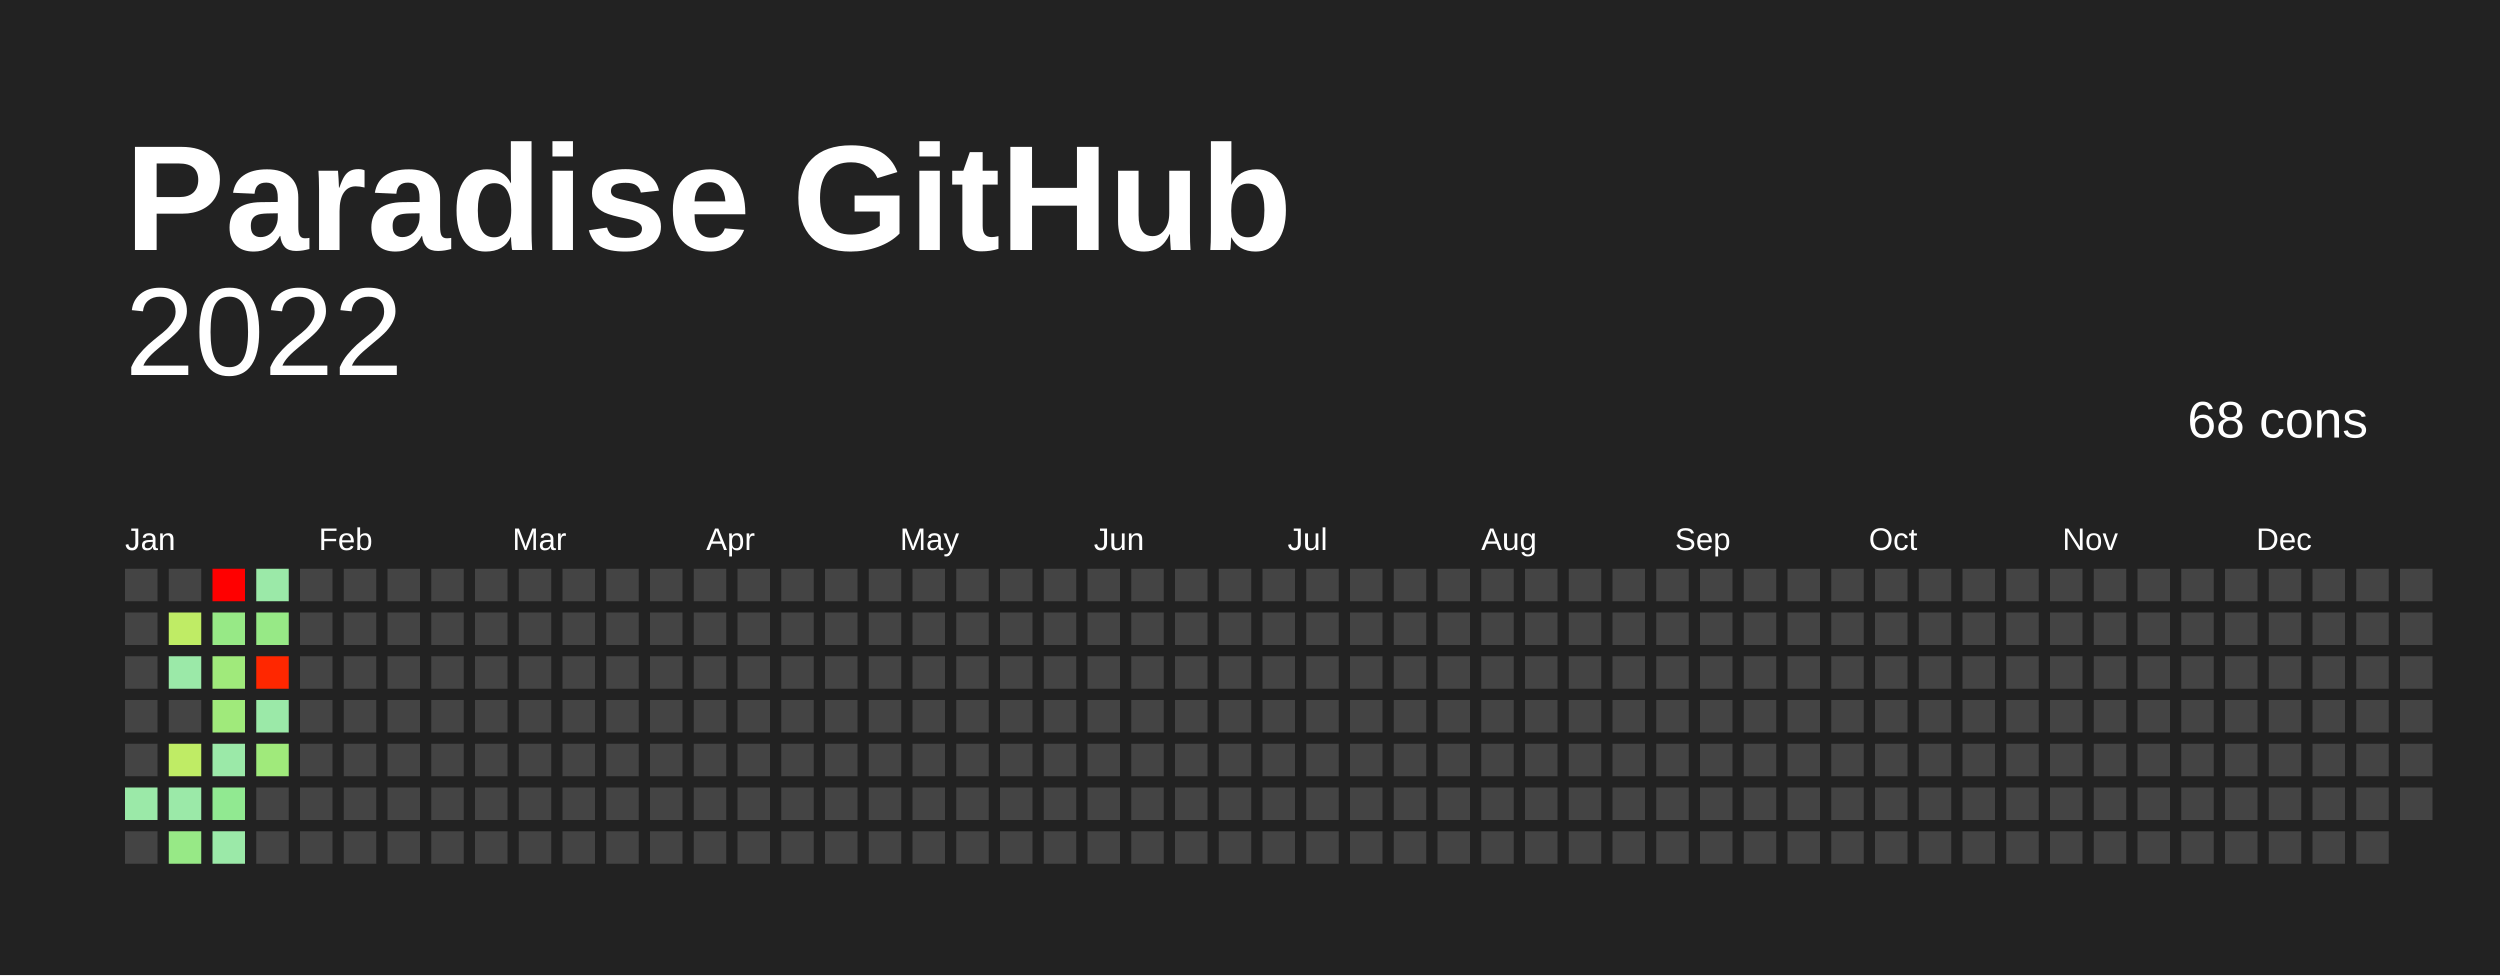
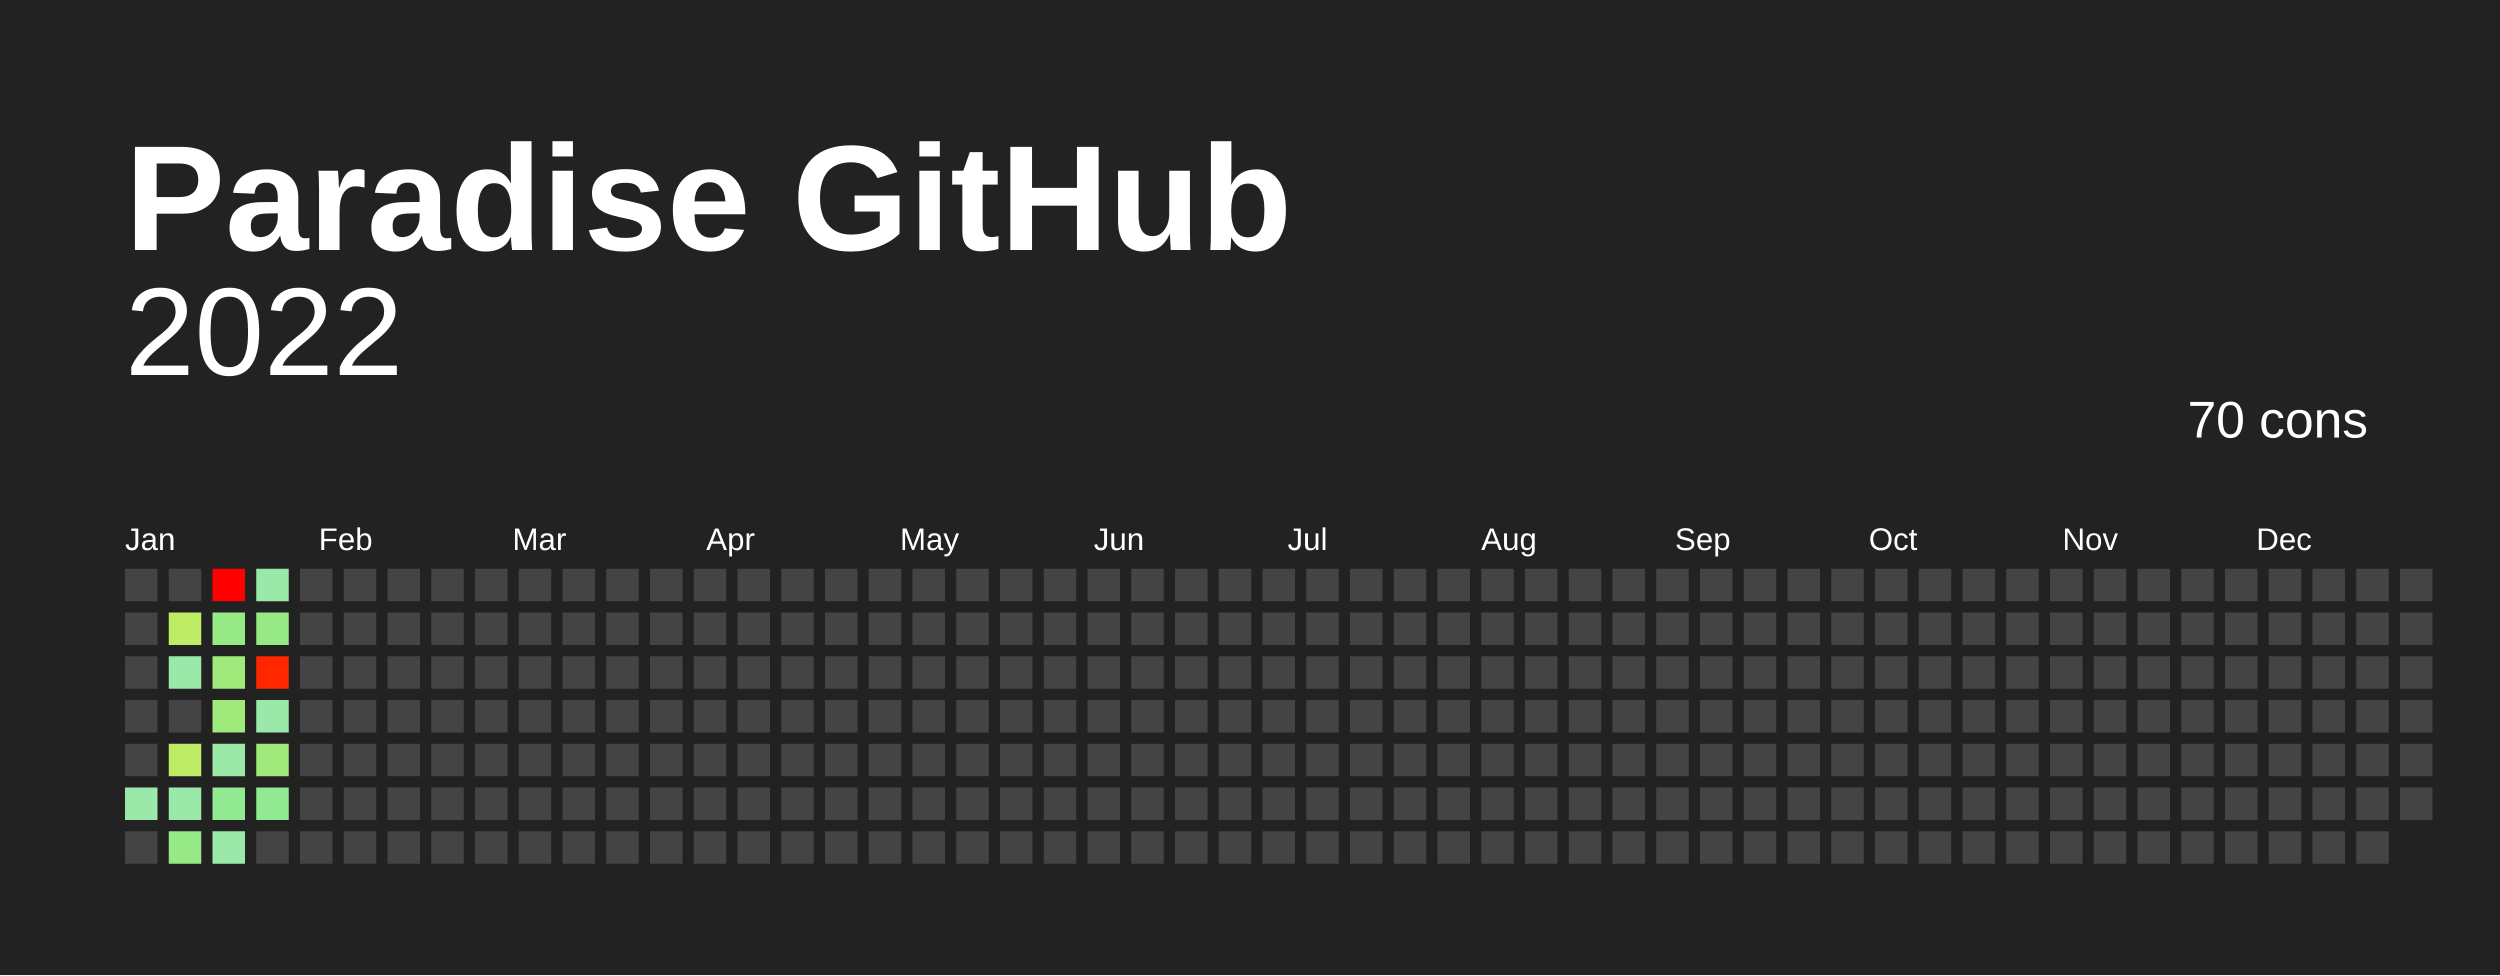
<svg xmlns="http://www.w3.org/2000/svg" baseProfile="full" height="78mm" version="1.1" viewBox="0,0,200,78" width="200mm">
  <defs />
  <rect fill="#222222" height="78" width="200" x="0" y="0" />
  <text fill="#FFFFFF" style="font-size:12px; font-family:Arial; font-weight:bold;" x="10" y="20">Paradise GitHub</text>
  <text alignment-baseline="hanging" fill="#FFFFFF" style="font-size:10.0px; font-family:Arial;" x="10" y="30">2022</text>
-   <text alignment-baseline="hanging" fill="#FFFFFF" style="font-size:4.125px; font-family:Arial;" x="175" y="35">68 cons</text>
+   <text alignment-baseline="hanging" fill="#FFFFFF" style="font-size:4.125px; font-family:Arial;" x="175" y="35">70 cons</text>
  <text fill="#FFFFFF" style="font-size:2.5px; font-family:Arial" x="10.0" y="44">Jan</text>
  <text fill="#FFFFFF" style="font-size:2.5px; font-family:Arial" x="25.5" y="44">Feb</text>
  <text fill="#FFFFFF" style="font-size:2.5px; font-family:Arial" x="41.0" y="44">Mar</text>
  <text fill="#FFFFFF" style="font-size:2.5px; font-family:Arial" x="56.5" y="44">Apr</text>
  <text fill="#FFFFFF" style="font-size:2.5px; font-family:Arial" x="72.0" y="44">May</text>
  <text fill="#FFFFFF" style="font-size:2.5px; font-family:Arial" x="87.5" y="44">Jun</text>
  <text fill="#FFFFFF" style="font-size:2.5px; font-family:Arial" x="103.0" y="44">Jul</text>
  <text fill="#FFFFFF" style="font-size:2.5px; font-family:Arial" x="118.5" y="44">Aug</text>
  <text fill="#FFFFFF" style="font-size:2.5px; font-family:Arial" x="134.0" y="44">Sep</text>
  <text fill="#FFFFFF" style="font-size:2.5px; font-family:Arial" x="149.5" y="44">Oct</text>
  <text fill="#FFFFFF" style="font-size:2.5px; font-family:Arial" x="165.0" y="44">Nov</text>
  <text fill="#FFFFFF" style="font-size:2.5px; font-family:Arial" x="180.5" y="44">Dec</text>
  <rect fill="#444444" height="2.6" width="2.6" x="10.0" y="45.5" />
  <rect fill="#444444" height="2.6" width="2.6" x="10.0" y="49.0" />
  <rect fill="#444444" height="2.6" width="2.6" x="10.0" y="52.5" />
  <rect fill="#444444" height="2.6" width="2.6" x="10.0" y="56.0" />
  <rect fill="#444444" height="2.6" width="2.6" x="10.0" y="59.5" />
  <rect fill="#9be9a8" height="2.6" width="2.6" x="10.0" y="63.0" />
  <rect fill="#444444" height="2.6" width="2.6" x="10.0" y="66.5" />
  <rect fill="#444444" height="2.6" width="2.6" x="13.5" y="45.5" />
  <rect fill="#bfec65" height="2.6" width="2.6" x="13.5" y="49.0" />
  <rect fill="#9be9a8" height="2.6" width="2.6" x="13.5" y="52.5" />
  <rect fill="#444444" height="2.6" width="2.6" x="13.5" y="56.0" />
  <rect fill="#bfec65" height="2.6" width="2.6" x="13.5" y="59.5" />
  <rect fill="#9be9a8" height="2.6" width="2.6" x="13.5" y="63.0" />
  <rect fill="#97e986" height="2.6" width="2.6" x="13.5" y="66.5" />
  <rect fill="red" height="2.6" width="2.6" x="17.0" y="45.5" />
  <rect fill="#97e986" height="2.6" width="2.6" x="17.0" y="49.0" />
  <rect fill="#a0ea7b" height="2.6" width="2.6" x="17.0" y="52.5" />
  <rect fill="#a0ea7b" height="2.6" width="2.6" x="17.0" y="56.0" />
  <rect fill="#9be9a8" height="2.6" width="2.6" x="17.0" y="59.5" />
  <rect fill="#91e991" height="2.6" width="2.6" x="17.0" y="63.0" />
  <rect fill="#9be9a8" height="2.6" width="2.6" x="17.0" y="66.5" />
  <rect fill="#9be9a8" height="2.6" width="2.6" x="20.5" y="45.5" />
  <rect fill="#97e986" height="2.6" width="2.6" x="20.5" y="49.0" />
  <rect fill="#ff2700" height="2.6" width="2.6" x="20.5" y="52.5" />
  <rect fill="#9be9a8" height="2.6" width="2.6" x="20.5" y="56.0" />
  <rect fill="#a0ea7b" height="2.6" width="2.6" x="20.5" y="59.5" />
-   <rect fill="#444444" height="2.6" width="2.6" x="20.5" y="63.0" />
+   <rect fill="#91e991" height="2.6" width="2.6" x="20.5" y="63.0" />
  <rect fill="#444444" height="2.6" width="2.6" x="20.5" y="66.5" />
  <rect fill="#444444" height="2.6" width="2.6" x="24.0" y="45.5" />
  <rect fill="#444444" height="2.6" width="2.6" x="24.0" y="49.0" />
  <rect fill="#444444" height="2.6" width="2.6" x="24.0" y="52.5" />
  <rect fill="#444444" height="2.6" width="2.6" x="24.0" y="56.0" />
  <rect fill="#444444" height="2.6" width="2.6" x="24.0" y="59.5" />
  <rect fill="#444444" height="2.6" width="2.6" x="24.0" y="63.0" />
  <rect fill="#444444" height="2.6" width="2.6" x="24.0" y="66.5" />
  <rect fill="#444444" height="2.6" width="2.6" x="27.5" y="45.5" />
  <rect fill="#444444" height="2.6" width="2.6" x="27.5" y="49.0" />
  <rect fill="#444444" height="2.6" width="2.6" x="27.5" y="52.5" />
  <rect fill="#444444" height="2.6" width="2.6" x="27.5" y="56.0" />
  <rect fill="#444444" height="2.6" width="2.6" x="27.5" y="59.5" />
  <rect fill="#444444" height="2.6" width="2.6" x="27.5" y="63.0" />
  <rect fill="#444444" height="2.6" width="2.6" x="27.5" y="66.5" />
  <rect fill="#444444" height="2.6" width="2.6" x="31.0" y="45.5" />
  <rect fill="#444444" height="2.6" width="2.6" x="31.0" y="49.0" />
  <rect fill="#444444" height="2.6" width="2.6" x="31.0" y="52.5" />
  <rect fill="#444444" height="2.6" width="2.6" x="31.0" y="56.0" />
  <rect fill="#444444" height="2.6" width="2.6" x="31.0" y="59.5" />
  <rect fill="#444444" height="2.6" width="2.6" x="31.0" y="63.0" />
  <rect fill="#444444" height="2.6" width="2.6" x="31.0" y="66.5" />
  <rect fill="#444444" height="2.6" width="2.6" x="34.5" y="45.5" />
  <rect fill="#444444" height="2.6" width="2.6" x="34.5" y="49.0" />
  <rect fill="#444444" height="2.6" width="2.6" x="34.5" y="52.5" />
  <rect fill="#444444" height="2.6" width="2.6" x="34.5" y="56.0" />
  <rect fill="#444444" height="2.6" width="2.6" x="34.5" y="59.5" />
  <rect fill="#444444" height="2.6" width="2.6" x="34.5" y="63.0" />
  <rect fill="#444444" height="2.6" width="2.6" x="34.5" y="66.5" />
  <rect fill="#444444" height="2.6" width="2.6" x="38.0" y="45.5" />
  <rect fill="#444444" height="2.6" width="2.6" x="38.0" y="49.0" />
  <rect fill="#444444" height="2.6" width="2.6" x="38.0" y="52.5" />
  <rect fill="#444444" height="2.6" width="2.6" x="38.0" y="56.0" />
  <rect fill="#444444" height="2.6" width="2.6" x="38.0" y="59.5" />
  <rect fill="#444444" height="2.6" width="2.6" x="38.0" y="63.0" />
  <rect fill="#444444" height="2.6" width="2.6" x="38.0" y="66.5" />
  <rect fill="#444444" height="2.6" width="2.6" x="41.5" y="45.5" />
  <rect fill="#444444" height="2.6" width="2.6" x="41.5" y="49.0" />
  <rect fill="#444444" height="2.6" width="2.6" x="41.5" y="52.5" />
  <rect fill="#444444" height="2.6" width="2.6" x="41.5" y="56.0" />
  <rect fill="#444444" height="2.6" width="2.6" x="41.5" y="59.5" />
  <rect fill="#444444" height="2.6" width="2.6" x="41.5" y="63.0" />
  <rect fill="#444444" height="2.6" width="2.6" x="41.5" y="66.5" />
  <rect fill="#444444" height="2.6" width="2.6" x="45.0" y="45.5" />
  <rect fill="#444444" height="2.6" width="2.6" x="45.0" y="49.0" />
  <rect fill="#444444" height="2.6" width="2.6" x="45.0" y="52.5" />
  <rect fill="#444444" height="2.6" width="2.6" x="45.0" y="56.0" />
  <rect fill="#444444" height="2.6" width="2.6" x="45.0" y="59.5" />
  <rect fill="#444444" height="2.6" width="2.6" x="45.0" y="63.0" />
  <rect fill="#444444" height="2.6" width="2.6" x="45.0" y="66.5" />
  <rect fill="#444444" height="2.6" width="2.6" x="48.5" y="45.5" />
  <rect fill="#444444" height="2.6" width="2.6" x="48.5" y="49.0" />
  <rect fill="#444444" height="2.6" width="2.6" x="48.5" y="52.5" />
  <rect fill="#444444" height="2.6" width="2.6" x="48.5" y="56.0" />
  <rect fill="#444444" height="2.6" width="2.6" x="48.5" y="59.5" />
  <rect fill="#444444" height="2.6" width="2.6" x="48.5" y="63.0" />
  <rect fill="#444444" height="2.6" width="2.6" x="48.5" y="66.5" />
  <rect fill="#444444" height="2.6" width="2.6" x="52.0" y="45.5" />
  <rect fill="#444444" height="2.6" width="2.6" x="52.0" y="49.0" />
  <rect fill="#444444" height="2.6" width="2.6" x="52.0" y="52.5" />
  <rect fill="#444444" height="2.6" width="2.6" x="52.0" y="56.0" />
  <rect fill="#444444" height="2.6" width="2.6" x="52.0" y="59.5" />
  <rect fill="#444444" height="2.6" width="2.6" x="52.0" y="63.0" />
  <rect fill="#444444" height="2.6" width="2.6" x="52.0" y="66.5" />
  <rect fill="#444444" height="2.6" width="2.6" x="55.5" y="45.5" />
  <rect fill="#444444" height="2.6" width="2.6" x="55.5" y="49.0" />
  <rect fill="#444444" height="2.6" width="2.6" x="55.5" y="52.5" />
  <rect fill="#444444" height="2.6" width="2.6" x="55.5" y="56.0" />
  <rect fill="#444444" height="2.6" width="2.6" x="55.5" y="59.5" />
  <rect fill="#444444" height="2.6" width="2.6" x="55.5" y="63.0" />
  <rect fill="#444444" height="2.6" width="2.6" x="55.5" y="66.5" />
  <rect fill="#444444" height="2.6" width="2.6" x="59.0" y="45.5" />
  <rect fill="#444444" height="2.6" width="2.6" x="59.0" y="49.0" />
  <rect fill="#444444" height="2.6" width="2.6" x="59.0" y="52.5" />
  <rect fill="#444444" height="2.6" width="2.6" x="59.0" y="56.0" />
  <rect fill="#444444" height="2.6" width="2.6" x="59.0" y="59.5" />
  <rect fill="#444444" height="2.6" width="2.6" x="59.0" y="63.0" />
  <rect fill="#444444" height="2.6" width="2.6" x="59.0" y="66.5" />
  <rect fill="#444444" height="2.6" width="2.6" x="62.5" y="45.5" />
  <rect fill="#444444" height="2.6" width="2.6" x="62.5" y="49.0" />
  <rect fill="#444444" height="2.6" width="2.6" x="62.5" y="52.5" />
  <rect fill="#444444" height="2.6" width="2.6" x="62.5" y="56.0" />
  <rect fill="#444444" height="2.6" width="2.6" x="62.5" y="59.5" />
  <rect fill="#444444" height="2.6" width="2.6" x="62.5" y="63.0" />
  <rect fill="#444444" height="2.6" width="2.6" x="62.5" y="66.5" />
  <rect fill="#444444" height="2.6" width="2.6" x="66.0" y="45.5" />
  <rect fill="#444444" height="2.6" width="2.6" x="66.0" y="49.0" />
  <rect fill="#444444" height="2.6" width="2.6" x="66.0" y="52.5" />
  <rect fill="#444444" height="2.6" width="2.6" x="66.0" y="56.0" />
  <rect fill="#444444" height="2.6" width="2.6" x="66.0" y="59.5" />
  <rect fill="#444444" height="2.6" width="2.6" x="66.0" y="63.0" />
  <rect fill="#444444" height="2.6" width="2.6" x="66.0" y="66.5" />
  <rect fill="#444444" height="2.6" width="2.6" x="69.5" y="45.5" />
  <rect fill="#444444" height="2.6" width="2.6" x="69.5" y="49.0" />
  <rect fill="#444444" height="2.6" width="2.6" x="69.5" y="52.5" />
  <rect fill="#444444" height="2.6" width="2.6" x="69.5" y="56.0" />
  <rect fill="#444444" height="2.6" width="2.6" x="69.5" y="59.5" />
  <rect fill="#444444" height="2.6" width="2.6" x="69.5" y="63.0" />
  <rect fill="#444444" height="2.6" width="2.6" x="69.5" y="66.5" />
  <rect fill="#444444" height="2.6" width="2.6" x="73.0" y="45.5" />
  <rect fill="#444444" height="2.6" width="2.6" x="73.0" y="49.0" />
  <rect fill="#444444" height="2.6" width="2.6" x="73.0" y="52.5" />
  <rect fill="#444444" height="2.6" width="2.6" x="73.0" y="56.0" />
  <rect fill="#444444" height="2.6" width="2.6" x="73.0" y="59.5" />
  <rect fill="#444444" height="2.6" width="2.6" x="73.0" y="63.0" />
  <rect fill="#444444" height="2.6" width="2.6" x="73.0" y="66.5" />
  <rect fill="#444444" height="2.6" width="2.6" x="76.5" y="45.5" />
  <rect fill="#444444" height="2.6" width="2.6" x="76.5" y="49.0" />
  <rect fill="#444444" height="2.6" width="2.6" x="76.5" y="52.5" />
  <rect fill="#444444" height="2.6" width="2.6" x="76.5" y="56.0" />
  <rect fill="#444444" height="2.6" width="2.6" x="76.5" y="59.5" />
  <rect fill="#444444" height="2.6" width="2.6" x="76.5" y="63.0" />
  <rect fill="#444444" height="2.6" width="2.6" x="76.5" y="66.5" />
  <rect fill="#444444" height="2.6" width="2.6" x="80.0" y="45.5" />
  <rect fill="#444444" height="2.6" width="2.6" x="80.0" y="49.0" />
  <rect fill="#444444" height="2.6" width="2.6" x="80.0" y="52.5" />
  <rect fill="#444444" height="2.6" width="2.6" x="80.0" y="56.0" />
  <rect fill="#444444" height="2.6" width="2.6" x="80.0" y="59.5" />
  <rect fill="#444444" height="2.6" width="2.6" x="80.0" y="63.0" />
  <rect fill="#444444" height="2.6" width="2.6" x="80.0" y="66.5" />
  <rect fill="#444444" height="2.6" width="2.6" x="83.5" y="45.5" />
  <rect fill="#444444" height="2.6" width="2.6" x="83.5" y="49.0" />
  <rect fill="#444444" height="2.6" width="2.6" x="83.5" y="52.5" />
  <rect fill="#444444" height="2.6" width="2.6" x="83.5" y="56.0" />
  <rect fill="#444444" height="2.6" width="2.6" x="83.5" y="59.5" />
  <rect fill="#444444" height="2.6" width="2.6" x="83.5" y="63.0" />
  <rect fill="#444444" height="2.6" width="2.6" x="83.5" y="66.5" />
  <rect fill="#444444" height="2.6" width="2.6" x="87.0" y="45.5" />
  <rect fill="#444444" height="2.6" width="2.6" x="87.0" y="49.0" />
  <rect fill="#444444" height="2.6" width="2.6" x="87.0" y="52.5" />
  <rect fill="#444444" height="2.6" width="2.6" x="87.0" y="56.0" />
  <rect fill="#444444" height="2.6" width="2.6" x="87.0" y="59.5" />
  <rect fill="#444444" height="2.6" width="2.6" x="87.0" y="63.0" />
  <rect fill="#444444" height="2.6" width="2.6" x="87.0" y="66.5" />
  <rect fill="#444444" height="2.6" width="2.6" x="90.5" y="45.5" />
  <rect fill="#444444" height="2.6" width="2.6" x="90.5" y="49.0" />
  <rect fill="#444444" height="2.6" width="2.6" x="90.5" y="52.5" />
  <rect fill="#444444" height="2.6" width="2.6" x="90.5" y="56.0" />
  <rect fill="#444444" height="2.6" width="2.6" x="90.5" y="59.5" />
  <rect fill="#444444" height="2.6" width="2.6" x="90.5" y="63.0" />
  <rect fill="#444444" height="2.6" width="2.6" x="90.5" y="66.5" />
  <rect fill="#444444" height="2.6" width="2.6" x="94.0" y="45.5" />
  <rect fill="#444444" height="2.6" width="2.6" x="94.0" y="49.0" />
  <rect fill="#444444" height="2.6" width="2.6" x="94.0" y="52.5" />
  <rect fill="#444444" height="2.6" width="2.6" x="94.0" y="56.0" />
  <rect fill="#444444" height="2.6" width="2.6" x="94.0" y="59.5" />
  <rect fill="#444444" height="2.6" width="2.6" x="94.0" y="63.0" />
  <rect fill="#444444" height="2.6" width="2.6" x="94.0" y="66.5" />
  <rect fill="#444444" height="2.6" width="2.6" x="97.5" y="45.5" />
  <rect fill="#444444" height="2.6" width="2.6" x="97.5" y="49.0" />
  <rect fill="#444444" height="2.6" width="2.6" x="97.5" y="52.5" />
  <rect fill="#444444" height="2.6" width="2.6" x="97.5" y="56.0" />
  <rect fill="#444444" height="2.6" width="2.6" x="97.5" y="59.5" />
  <rect fill="#444444" height="2.6" width="2.6" x="97.5" y="63.0" />
  <rect fill="#444444" height="2.6" width="2.6" x="97.5" y="66.5" />
  <rect fill="#444444" height="2.6" width="2.6" x="101.0" y="45.5" />
  <rect fill="#444444" height="2.6" width="2.6" x="101.0" y="49.0" />
  <rect fill="#444444" height="2.6" width="2.6" x="101.0" y="52.5" />
  <rect fill="#444444" height="2.6" width="2.6" x="101.0" y="56.0" />
  <rect fill="#444444" height="2.6" width="2.6" x="101.0" y="59.5" />
  <rect fill="#444444" height="2.6" width="2.6" x="101.0" y="63.0" />
  <rect fill="#444444" height="2.6" width="2.6" x="101.0" y="66.5" />
  <rect fill="#444444" height="2.6" width="2.6" x="104.5" y="45.5" />
  <rect fill="#444444" height="2.6" width="2.6" x="104.5" y="49.0" />
  <rect fill="#444444" height="2.6" width="2.6" x="104.5" y="52.5" />
  <rect fill="#444444" height="2.6" width="2.6" x="104.5" y="56.0" />
  <rect fill="#444444" height="2.6" width="2.6" x="104.5" y="59.5" />
  <rect fill="#444444" height="2.6" width="2.6" x="104.5" y="63.0" />
  <rect fill="#444444" height="2.6" width="2.6" x="104.5" y="66.5" />
  <rect fill="#444444" height="2.6" width="2.6" x="108.0" y="45.5" />
  <rect fill="#444444" height="2.6" width="2.6" x="108.0" y="49.0" />
  <rect fill="#444444" height="2.6" width="2.6" x="108.0" y="52.5" />
  <rect fill="#444444" height="2.6" width="2.6" x="108.0" y="56.0" />
  <rect fill="#444444" height="2.6" width="2.6" x="108.0" y="59.5" />
  <rect fill="#444444" height="2.6" width="2.6" x="108.0" y="63.0" />
  <rect fill="#444444" height="2.6" width="2.6" x="108.0" y="66.5" />
  <rect fill="#444444" height="2.6" width="2.6" x="111.5" y="45.5" />
  <rect fill="#444444" height="2.6" width="2.6" x="111.5" y="49.0" />
  <rect fill="#444444" height="2.6" width="2.6" x="111.5" y="52.5" />
  <rect fill="#444444" height="2.6" width="2.6" x="111.5" y="56.0" />
  <rect fill="#444444" height="2.6" width="2.6" x="111.5" y="59.5" />
  <rect fill="#444444" height="2.6" width="2.6" x="111.5" y="63.0" />
  <rect fill="#444444" height="2.6" width="2.6" x="111.5" y="66.5" />
  <rect fill="#444444" height="2.6" width="2.6" x="115.0" y="45.5" />
  <rect fill="#444444" height="2.6" width="2.6" x="115.0" y="49.0" />
  <rect fill="#444444" height="2.6" width="2.6" x="115.0" y="52.5" />
  <rect fill="#444444" height="2.6" width="2.6" x="115.0" y="56.0" />
  <rect fill="#444444" height="2.6" width="2.6" x="115.0" y="59.5" />
  <rect fill="#444444" height="2.6" width="2.6" x="115.0" y="63.0" />
  <rect fill="#444444" height="2.6" width="2.6" x="115.0" y="66.5" />
  <rect fill="#444444" height="2.6" width="2.6" x="118.5" y="45.5" />
  <rect fill="#444444" height="2.6" width="2.6" x="118.5" y="49.0" />
  <rect fill="#444444" height="2.6" width="2.6" x="118.5" y="52.5" />
  <rect fill="#444444" height="2.6" width="2.6" x="118.5" y="56.0" />
  <rect fill="#444444" height="2.6" width="2.6" x="118.5" y="59.5" />
  <rect fill="#444444" height="2.6" width="2.6" x="118.5" y="63.0" />
  <rect fill="#444444" height="2.6" width="2.6" x="118.5" y="66.5" />
  <rect fill="#444444" height="2.6" width="2.6" x="122.0" y="45.5" />
  <rect fill="#444444" height="2.6" width="2.6" x="122.0" y="49.0" />
  <rect fill="#444444" height="2.6" width="2.6" x="122.0" y="52.5" />
  <rect fill="#444444" height="2.6" width="2.6" x="122.0" y="56.0" />
  <rect fill="#444444" height="2.6" width="2.6" x="122.0" y="59.5" />
  <rect fill="#444444" height="2.6" width="2.6" x="122.0" y="63.0" />
  <rect fill="#444444" height="2.6" width="2.6" x="122.0" y="66.5" />
  <rect fill="#444444" height="2.6" width="2.6" x="125.5" y="45.5" />
  <rect fill="#444444" height="2.6" width="2.6" x="125.5" y="49.0" />
  <rect fill="#444444" height="2.6" width="2.6" x="125.5" y="52.5" />
  <rect fill="#444444" height="2.6" width="2.6" x="125.5" y="56.0" />
  <rect fill="#444444" height="2.6" width="2.6" x="125.5" y="59.5" />
  <rect fill="#444444" height="2.6" width="2.6" x="125.5" y="63.0" />
  <rect fill="#444444" height="2.6" width="2.6" x="125.5" y="66.5" />
  <rect fill="#444444" height="2.6" width="2.6" x="129.0" y="45.5" />
  <rect fill="#444444" height="2.6" width="2.6" x="129.0" y="49.0" />
  <rect fill="#444444" height="2.6" width="2.6" x="129.0" y="52.5" />
  <rect fill="#444444" height="2.6" width="2.6" x="129.0" y="56.0" />
  <rect fill="#444444" height="2.6" width="2.6" x="129.0" y="59.5" />
  <rect fill="#444444" height="2.6" width="2.6" x="129.0" y="63.0" />
  <rect fill="#444444" height="2.6" width="2.6" x="129.0" y="66.5" />
  <rect fill="#444444" height="2.6" width="2.6" x="132.5" y="45.5" />
  <rect fill="#444444" height="2.6" width="2.6" x="132.5" y="49.0" />
  <rect fill="#444444" height="2.6" width="2.6" x="132.5" y="52.5" />
  <rect fill="#444444" height="2.6" width="2.6" x="132.5" y="56.0" />
  <rect fill="#444444" height="2.6" width="2.6" x="132.5" y="59.5" />
  <rect fill="#444444" height="2.6" width="2.6" x="132.5" y="63.0" />
  <rect fill="#444444" height="2.6" width="2.6" x="132.5" y="66.5" />
  <rect fill="#444444" height="2.6" width="2.6" x="136.0" y="45.5" />
  <rect fill="#444444" height="2.6" width="2.6" x="136.0" y="49.0" />
  <rect fill="#444444" height="2.6" width="2.6" x="136.0" y="52.5" />
  <rect fill="#444444" height="2.6" width="2.6" x="136.0" y="56.0" />
  <rect fill="#444444" height="2.6" width="2.6" x="136.0" y="59.5" />
  <rect fill="#444444" height="2.6" width="2.6" x="136.0" y="63.0" />
  <rect fill="#444444" height="2.6" width="2.6" x="136.0" y="66.5" />
  <rect fill="#444444" height="2.6" width="2.6" x="139.5" y="45.5" />
  <rect fill="#444444" height="2.6" width="2.6" x="139.5" y="49.0" />
  <rect fill="#444444" height="2.6" width="2.6" x="139.5" y="52.5" />
  <rect fill="#444444" height="2.6" width="2.6" x="139.5" y="56.0" />
  <rect fill="#444444" height="2.6" width="2.6" x="139.5" y="59.5" />
  <rect fill="#444444" height="2.6" width="2.6" x="139.5" y="63.0" />
  <rect fill="#444444" height="2.6" width="2.6" x="139.5" y="66.5" />
  <rect fill="#444444" height="2.6" width="2.6" x="143.0" y="45.5" />
  <rect fill="#444444" height="2.6" width="2.6" x="143.0" y="49.0" />
  <rect fill="#444444" height="2.6" width="2.6" x="143.0" y="52.5" />
  <rect fill="#444444" height="2.6" width="2.6" x="143.0" y="56.0" />
  <rect fill="#444444" height="2.6" width="2.6" x="143.0" y="59.5" />
  <rect fill="#444444" height="2.6" width="2.6" x="143.0" y="63.0" />
  <rect fill="#444444" height="2.6" width="2.6" x="143.0" y="66.5" />
  <rect fill="#444444" height="2.6" width="2.6" x="146.5" y="45.5" />
  <rect fill="#444444" height="2.6" width="2.6" x="146.5" y="49.0" />
  <rect fill="#444444" height="2.6" width="2.6" x="146.5" y="52.5" />
  <rect fill="#444444" height="2.6" width="2.6" x="146.5" y="56.0" />
  <rect fill="#444444" height="2.6" width="2.6" x="146.5" y="59.5" />
  <rect fill="#444444" height="2.6" width="2.6" x="146.5" y="63.0" />
  <rect fill="#444444" height="2.6" width="2.6" x="146.5" y="66.5" />
  <rect fill="#444444" height="2.6" width="2.6" x="150.0" y="45.5" />
  <rect fill="#444444" height="2.6" width="2.6" x="150.0" y="49.0" />
  <rect fill="#444444" height="2.6" width="2.6" x="150.0" y="52.5" />
  <rect fill="#444444" height="2.6" width="2.6" x="150.0" y="56.0" />
  <rect fill="#444444" height="2.6" width="2.6" x="150.0" y="59.5" />
  <rect fill="#444444" height="2.6" width="2.6" x="150.0" y="63.0" />
  <rect fill="#444444" height="2.6" width="2.6" x="150.0" y="66.5" />
  <rect fill="#444444" height="2.6" width="2.6" x="153.5" y="45.5" />
  <rect fill="#444444" height="2.6" width="2.6" x="153.5" y="49.0" />
  <rect fill="#444444" height="2.6" width="2.6" x="153.5" y="52.5" />
  <rect fill="#444444" height="2.6" width="2.6" x="153.5" y="56.0" />
  <rect fill="#444444" height="2.6" width="2.6" x="153.5" y="59.5" />
  <rect fill="#444444" height="2.6" width="2.6" x="153.5" y="63.0" />
  <rect fill="#444444" height="2.6" width="2.6" x="153.5" y="66.5" />
  <rect fill="#444444" height="2.6" width="2.6" x="157.0" y="45.5" />
  <rect fill="#444444" height="2.6" width="2.6" x="157.0" y="49.0" />
  <rect fill="#444444" height="2.6" width="2.6" x="157.0" y="52.5" />
  <rect fill="#444444" height="2.6" width="2.6" x="157.0" y="56.0" />
  <rect fill="#444444" height="2.6" width="2.6" x="157.0" y="59.5" />
  <rect fill="#444444" height="2.6" width="2.6" x="157.0" y="63.0" />
  <rect fill="#444444" height="2.6" width="2.6" x="157.0" y="66.5" />
  <rect fill="#444444" height="2.6" width="2.6" x="160.5" y="45.5" />
  <rect fill="#444444" height="2.6" width="2.6" x="160.5" y="49.0" />
  <rect fill="#444444" height="2.6" width="2.6" x="160.5" y="52.5" />
  <rect fill="#444444" height="2.6" width="2.6" x="160.5" y="56.0" />
  <rect fill="#444444" height="2.6" width="2.6" x="160.5" y="59.5" />
  <rect fill="#444444" height="2.6" width="2.6" x="160.5" y="63.0" />
  <rect fill="#444444" height="2.6" width="2.6" x="160.5" y="66.5" />
  <rect fill="#444444" height="2.6" width="2.6" x="164.0" y="45.5" />
  <rect fill="#444444" height="2.6" width="2.6" x="164.0" y="49.0" />
  <rect fill="#444444" height="2.6" width="2.6" x="164.0" y="52.5" />
  <rect fill="#444444" height="2.6" width="2.6" x="164.0" y="56.0" />
  <rect fill="#444444" height="2.6" width="2.6" x="164.0" y="59.5" />
  <rect fill="#444444" height="2.6" width="2.6" x="164.0" y="63.0" />
  <rect fill="#444444" height="2.6" width="2.6" x="164.0" y="66.5" />
  <rect fill="#444444" height="2.6" width="2.6" x="167.5" y="45.5" />
  <rect fill="#444444" height="2.6" width="2.6" x="167.5" y="49.0" />
  <rect fill="#444444" height="2.6" width="2.6" x="167.5" y="52.5" />
  <rect fill="#444444" height="2.6" width="2.6" x="167.5" y="56.0" />
  <rect fill="#444444" height="2.6" width="2.6" x="167.5" y="59.5" />
  <rect fill="#444444" height="2.6" width="2.6" x="167.5" y="63.0" />
  <rect fill="#444444" height="2.6" width="2.6" x="167.5" y="66.5" />
  <rect fill="#444444" height="2.6" width="2.6" x="171.0" y="45.5" />
  <rect fill="#444444" height="2.6" width="2.6" x="171.0" y="49.0" />
  <rect fill="#444444" height="2.6" width="2.6" x="171.0" y="52.5" />
  <rect fill="#444444" height="2.6" width="2.6" x="171.0" y="56.0" />
  <rect fill="#444444" height="2.6" width="2.6" x="171.0" y="59.5" />
  <rect fill="#444444" height="2.6" width="2.6" x="171.0" y="63.0" />
  <rect fill="#444444" height="2.6" width="2.6" x="171.0" y="66.5" />
  <rect fill="#444444" height="2.6" width="2.6" x="174.5" y="45.5" />
  <rect fill="#444444" height="2.6" width="2.6" x="174.5" y="49.0" />
  <rect fill="#444444" height="2.6" width="2.6" x="174.5" y="52.5" />
  <rect fill="#444444" height="2.6" width="2.6" x="174.5" y="56.0" />
  <rect fill="#444444" height="2.6" width="2.6" x="174.5" y="59.5" />
  <rect fill="#444444" height="2.6" width="2.6" x="174.5" y="63.0" />
  <rect fill="#444444" height="2.6" width="2.6" x="174.5" y="66.5" />
  <rect fill="#444444" height="2.6" width="2.6" x="178.0" y="45.5" />
  <rect fill="#444444" height="2.6" width="2.6" x="178.0" y="49.0" />
  <rect fill="#444444" height="2.6" width="2.6" x="178.0" y="52.5" />
  <rect fill="#444444" height="2.6" width="2.6" x="178.0" y="56.0" />
  <rect fill="#444444" height="2.6" width="2.6" x="178.0" y="59.5" />
  <rect fill="#444444" height="2.6" width="2.6" x="178.0" y="63.0" />
  <rect fill="#444444" height="2.6" width="2.6" x="178.0" y="66.5" />
  <rect fill="#444444" height="2.6" width="2.6" x="181.5" y="45.5" />
  <rect fill="#444444" height="2.6" width="2.6" x="181.5" y="49.0" />
  <rect fill="#444444" height="2.6" width="2.6" x="181.5" y="52.5" />
  <rect fill="#444444" height="2.6" width="2.6" x="181.5" y="56.0" />
  <rect fill="#444444" height="2.6" width="2.6" x="181.5" y="59.5" />
  <rect fill="#444444" height="2.6" width="2.6" x="181.5" y="63.0" />
  <rect fill="#444444" height="2.6" width="2.6" x="181.5" y="66.5" />
  <rect fill="#444444" height="2.6" width="2.6" x="185.0" y="45.5" />
  <rect fill="#444444" height="2.6" width="2.6" x="185.0" y="49.0" />
  <rect fill="#444444" height="2.6" width="2.6" x="185.0" y="52.5" />
  <rect fill="#444444" height="2.6" width="2.6" x="185.0" y="56.0" />
  <rect fill="#444444" height="2.6" width="2.6" x="185.0" y="59.5" />
  <rect fill="#444444" height="2.6" width="2.6" x="185.0" y="63.0" />
  <rect fill="#444444" height="2.6" width="2.6" x="185.0" y="66.5" />
  <rect fill="#444444" height="2.6" width="2.6" x="188.5" y="45.5" />
  <rect fill="#444444" height="2.6" width="2.6" x="188.5" y="49.0" />
  <rect fill="#444444" height="2.6" width="2.6" x="188.5" y="52.5" />
  <rect fill="#444444" height="2.6" width="2.6" x="188.5" y="56.0" />
  <rect fill="#444444" height="2.6" width="2.6" x="188.5" y="59.5" />
  <rect fill="#444444" height="2.6" width="2.6" x="188.5" y="63.0" />
  <rect fill="#444444" height="2.6" width="2.6" x="188.5" y="66.5" />
  <rect fill="#444444" height="2.6" width="2.6" x="192.0" y="45.5" />
  <rect fill="#444444" height="2.6" width="2.6" x="192.0" y="49.0" />
  <rect fill="#444444" height="2.6" width="2.6" x="192.0" y="52.5" />
  <rect fill="#444444" height="2.6" width="2.6" x="192.0" y="56.0" />
  <rect fill="#444444" height="2.6" width="2.6" x="192.0" y="59.5" />
  <rect fill="#444444" height="2.6" width="2.6" x="192.0" y="63.0" />
</svg>
